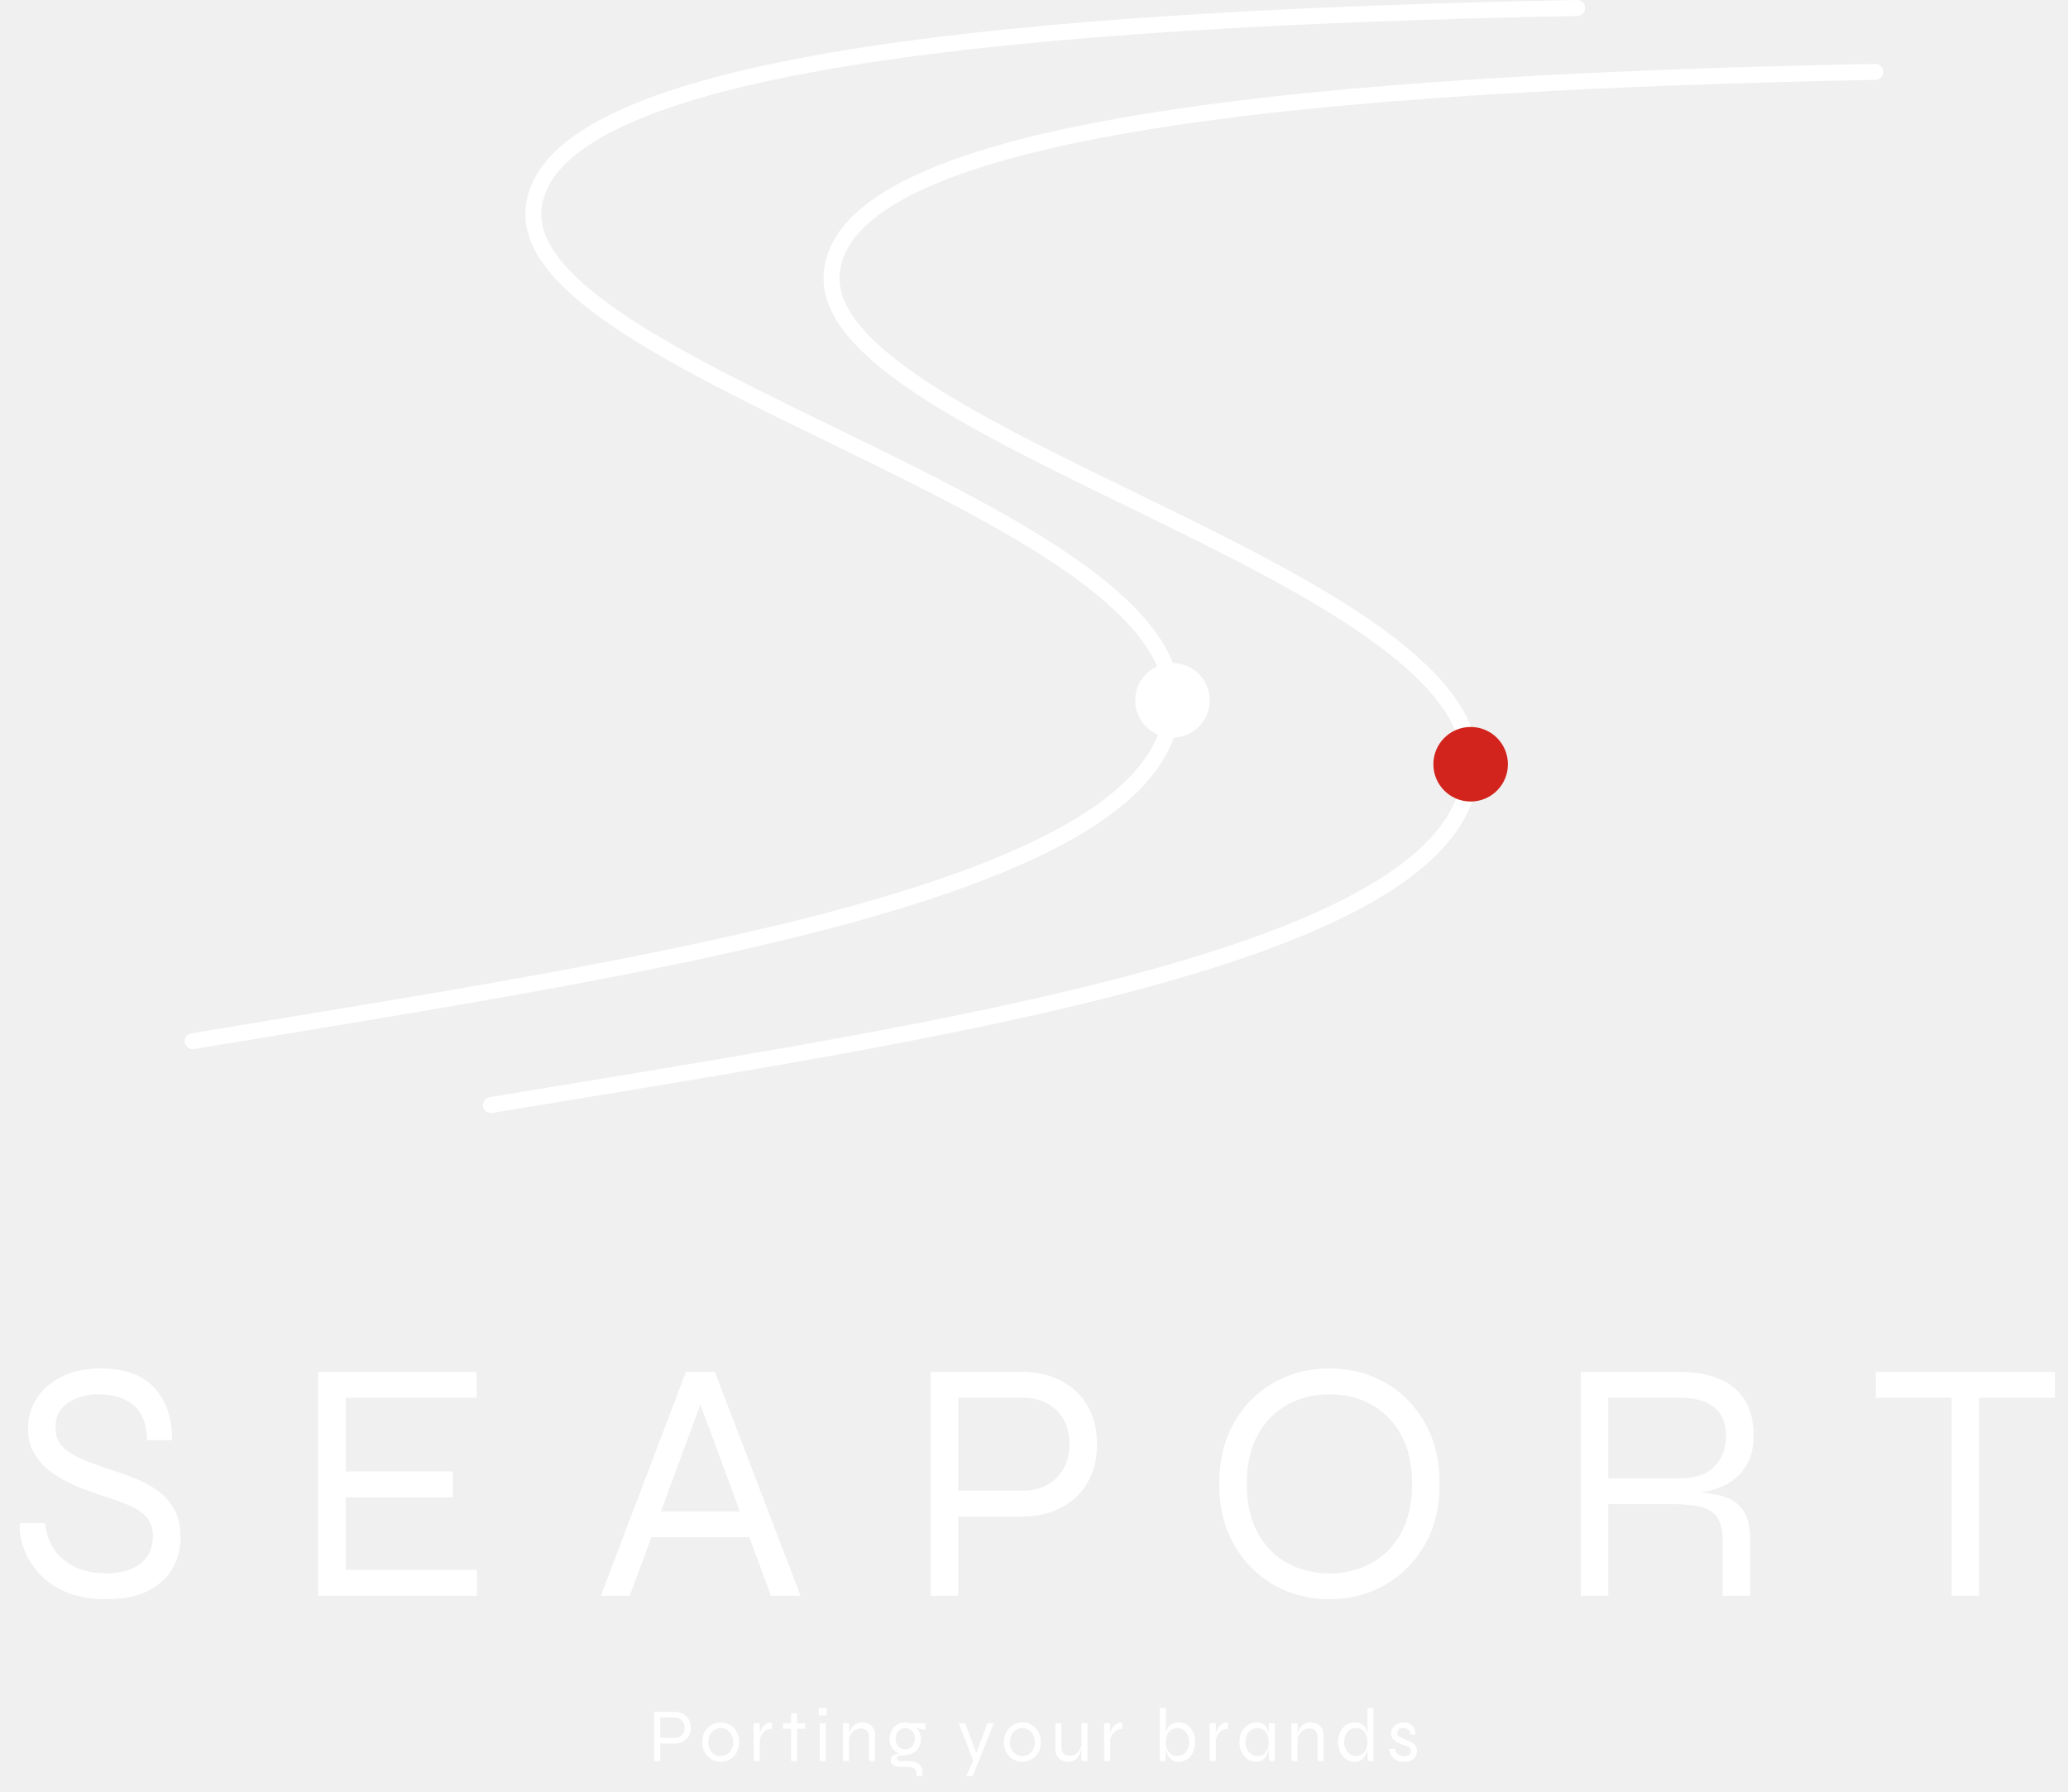
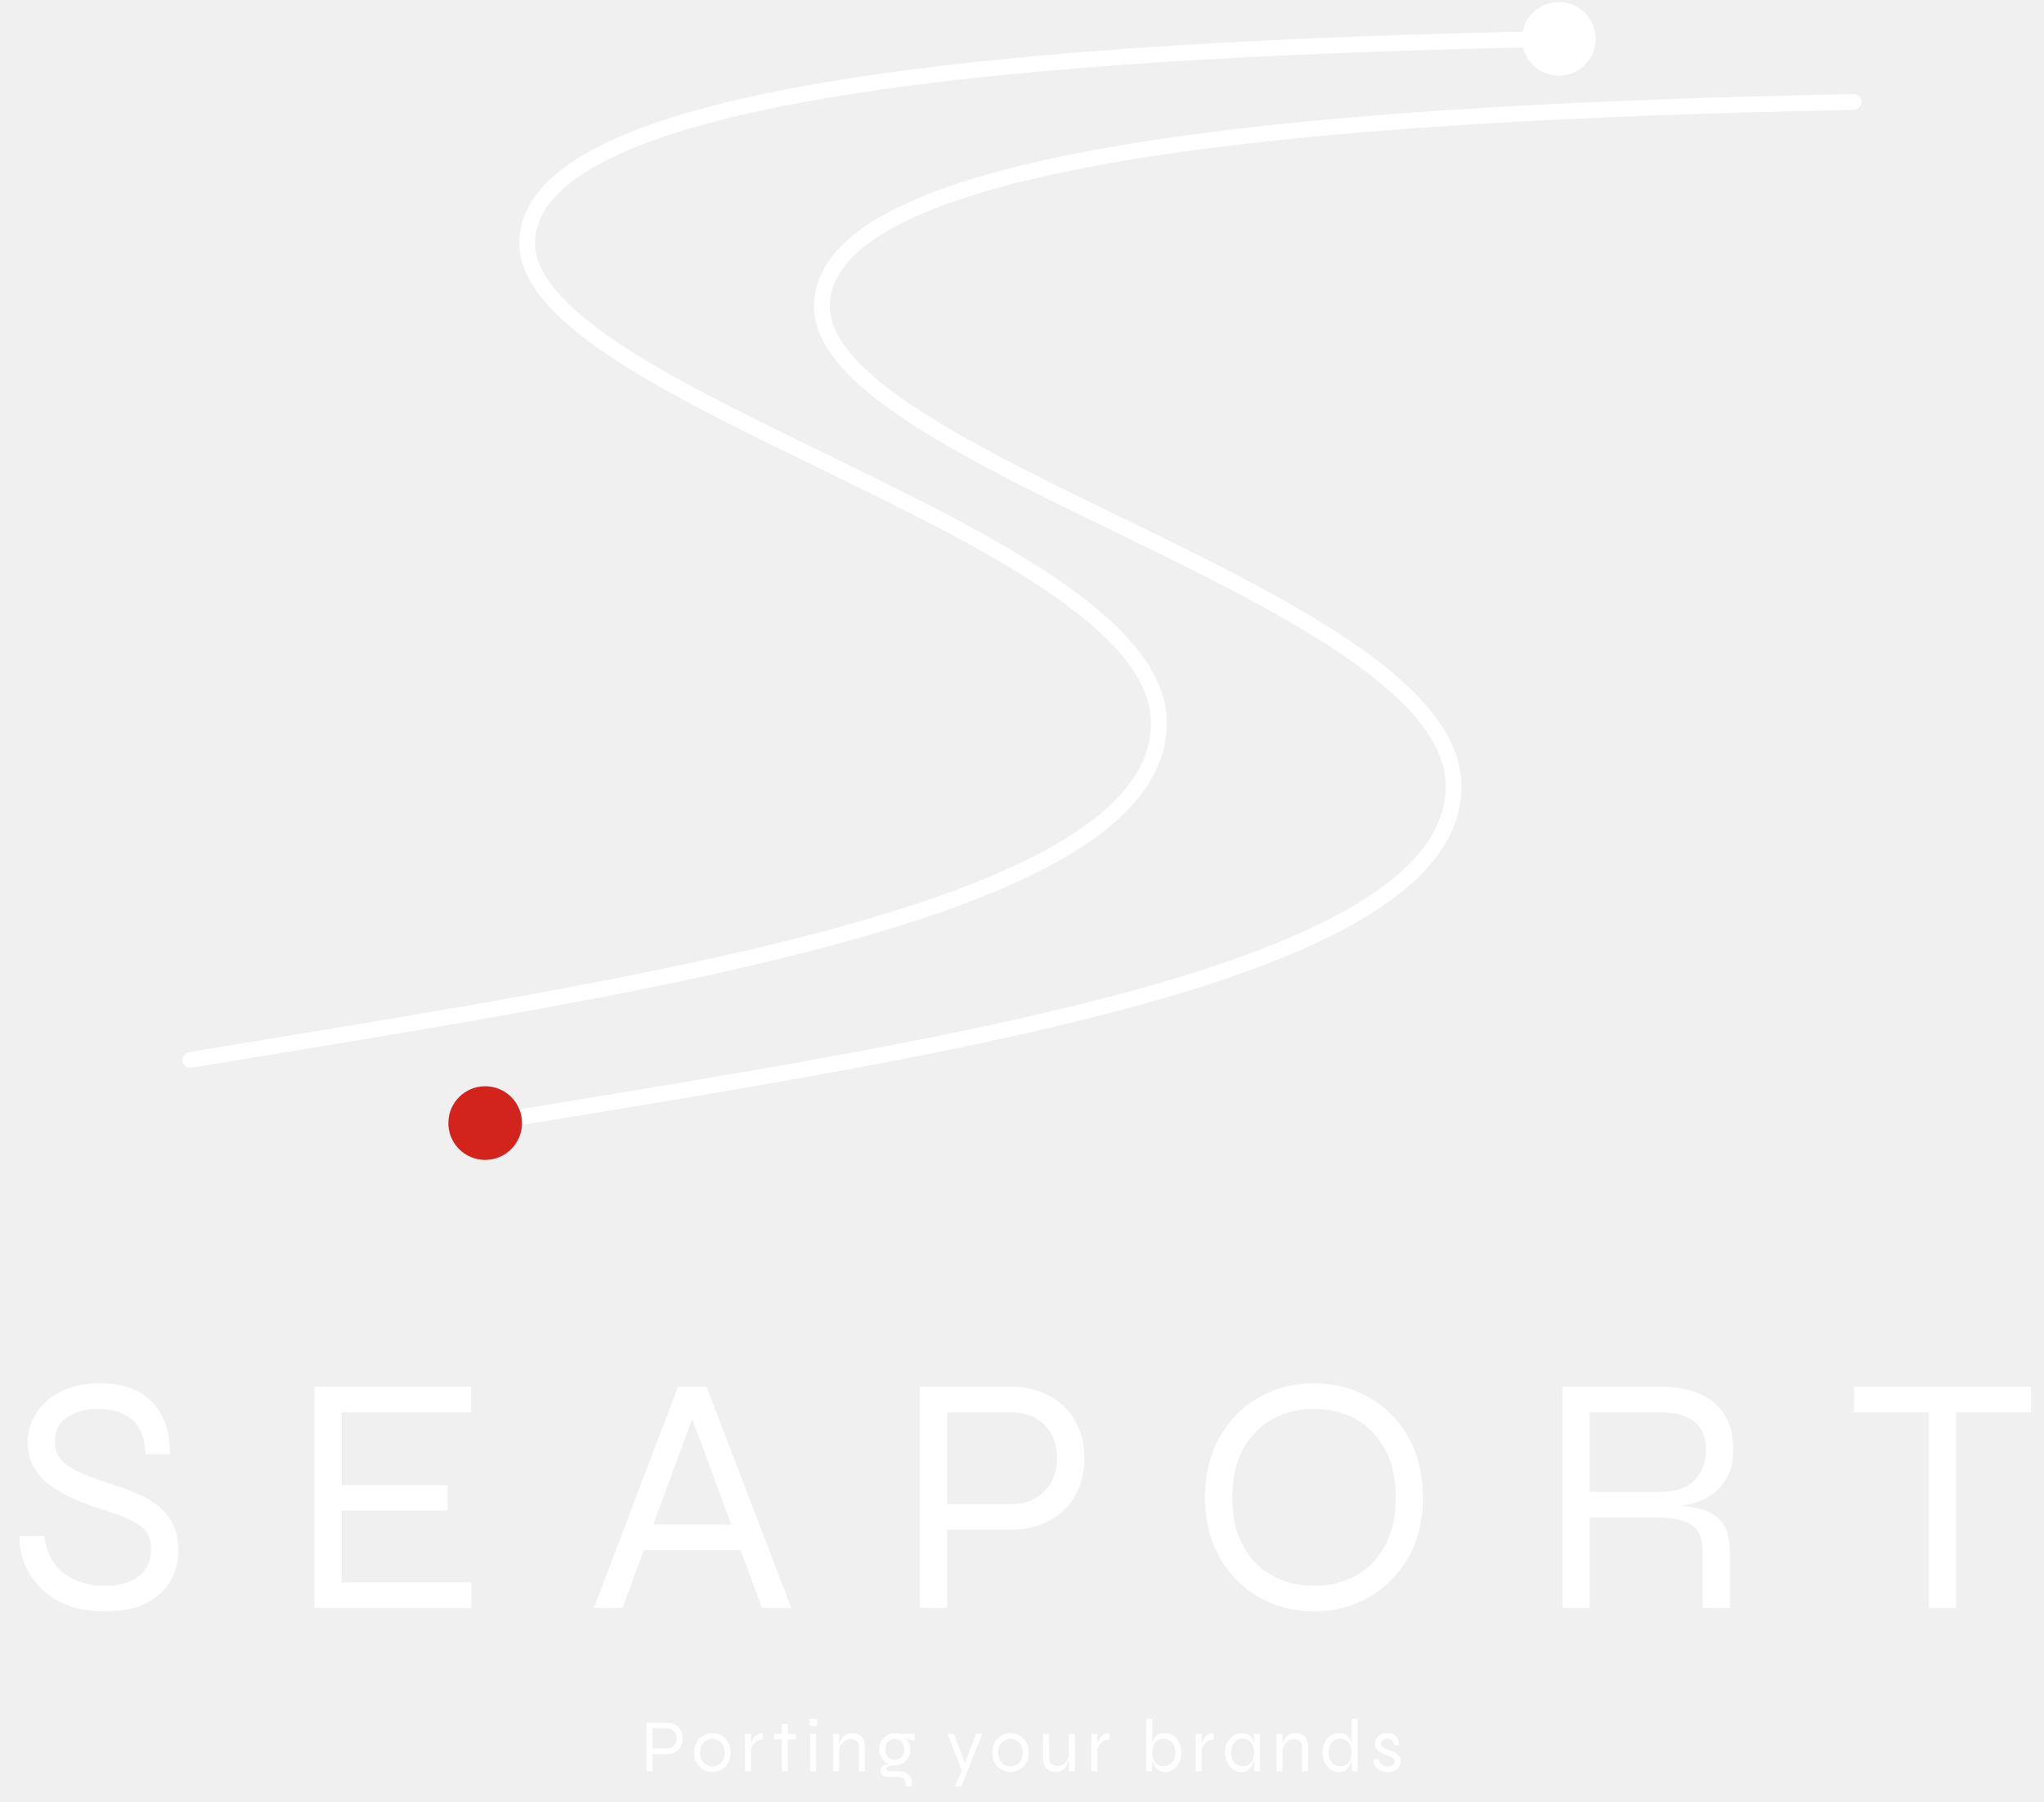
- <svg xmlns="http://www.w3.org/2000/svg" viewBox="0 0 1007.78 873.01" width="1007.78" height="873.01">
+ <svg xmlns="http://www.w3.org/2000/svg" viewBox="0.00 -15.27 1007.78 888.28" width="1007.78" height="888.28">
  <g transform="translate(93.892,3.892) scale(2.59494) translate(-40,-20)">
    <g fill="none" stroke="#FFFFFF" stroke-width="3.0" stroke-linecap="round">
      <path d="M300,20 C196,22 106,30 104,58 C102,88 224,114 224,150 C224,186 124,200 40,214" />
      <path transform="translate(56,12)" d="M300,20 C196,22 106,30 104,58 C102,88 224,114 224,150 C224,186 124,200 40,214" />
    </g>
-     <circle cx="224" cy="150" r="7.0" fill="#FFFFFF" />
-     <circle cx="280" cy="162" r="7.0" fill="#D2231C" />
+     <circle cx="300" cy="20" r="7.0" fill="#FFFFFF" />
+     <circle cx="96" cy="226" r="7.0" fill="#D2231C" />
  </g>
  <path d="M9.933 742.107H22.013Q22.517 749.154 26.208 754.691Q29.899 760.228 36.359 763.416Q42.819 766.604 51.543 766.604Q59.094 766.604 64.211 764.339Q69.329 762.074 71.929 758.047Q74.53 754.02 74.53 748.651Q74.53 743.114 71.845 739.758Q69.161 736.402 64.127 734.053Q59.094 731.704 52.215 729.523Q45.671 727.51 38.96 724.825Q32.248 722.141 26.46 718.282Q20.671 714.423 17.147 708.97Q13.624 703.516 13.624 695.798Q13.624 688.248 17.735 681.621Q21.845 674.993 29.815 670.882Q37.785 666.772 49.027 666.772Q66.644 666.772 75.369 676.335Q84.094 685.899 83.758 701.671H71.678Q71.342 689.758 64.966 684.557Q58.59 679.355 48.355 679.355Q39.798 679.355 33.423 683.298Q27.047 687.241 27.047 695.631Q27.047 699.322 28.473 702.09Q29.899 704.859 33.171 707.208Q36.443 709.557 42.064 711.822Q47.684 714.087 55.906 716.772Q61.275 718.449 66.896 720.798Q72.517 723.147 77.298 726.671Q82.08 730.194 85.017 735.647Q87.953 741.1 87.953 749.322Q87.953 757.208 84.178 764.003Q80.402 770.798 72.433 774.993Q64.463 779.188 51.879 779.188Q41.141 779.188 33.506 776.251Q25.872 773.315 21.006 768.617Q16.141 763.919 13.54 758.802Q10.939 753.684 10.1 749.154Q9.262 744.624 9.933 742.107ZM168.49 729.523V764.926H232.416V777.51H155.067V668.449H232.248V681.033H168.49V716.939H220.671V729.523ZM314.966 748.986V736.402H367.315V748.986ZM292.819 777.51 334.262 668.449H348.355L390.134 777.51H375.704L339.295 678.852H343.322L306.913 777.51ZM464.295 738.919V726.335H498.523Q508.59 726.335 514.882 720.043Q521.174 713.751 521.174 703.684Q521.174 693.282 514.882 687.157Q508.59 681.033 498.523 681.033H466.98V777.51H453.557V668.449H498.523Q506.074 668.449 512.617 670.798Q519.161 673.147 524.111 677.678Q529.06 682.208 531.829 688.751Q534.597 695.295 534.597 703.684Q534.597 712.074 531.829 718.617Q529.06 725.161 524.111 729.691Q519.161 734.221 512.617 736.57Q506.074 738.919 498.523 738.919ZM647.852 779.188Q632.919 779.188 620.755 772.225Q608.59 765.261 601.376 752.678Q594.161 740.094 594.161 722.98Q594.161 705.865 601.376 693.198Q608.59 680.53 620.755 673.651Q632.919 666.772 647.852 666.772Q662.785 666.772 674.949 673.651Q687.114 680.53 694.329 693.198Q701.543 705.865 701.543 722.98Q701.543 740.094 694.329 752.678Q687.114 765.261 674.949 772.225Q662.785 779.188 647.852 779.188ZM647.852 766.604Q659.262 766.604 668.322 761.654Q677.382 756.704 682.751 746.973Q688.121 737.241 688.121 722.98Q688.121 708.718 682.751 699.07Q677.382 689.423 668.322 684.389Q659.262 679.355 647.852 679.355Q636.611 679.355 627.466 684.389Q618.322 689.423 612.953 699.07Q607.584 708.718 607.584 722.98Q607.584 737.241 612.953 746.973Q618.322 756.704 627.466 761.654Q636.611 766.604 647.852 766.604ZM770.335 777.51V668.449H818.49Q829.899 668.449 837.953 671.889Q846.006 675.329 850.285 682.208Q854.564 689.087 854.564 699.49Q854.564 706.537 852.298 711.57Q850.033 716.604 846.006 720.043Q841.98 723.483 836.527 725.329Q831.074 727.174 824.698 727.678L824.194 726.839Q833.087 727.174 839.463 729.02Q845.839 730.865 849.362 735.731Q852.886 740.597 852.886 750.329V777.51H839.463V750.329Q839.463 743.617 837.198 739.842Q834.933 736.067 829.647 734.473Q824.362 732.879 815.134 732.879H783.758V777.51ZM783.758 720.295H818.49Q829.899 720.295 835.52 714.506Q841.141 708.718 841.141 699.49Q841.141 690.597 835.52 685.815Q829.899 681.033 818.49 681.033H783.758ZM914.127 668.449H1001.376V681.033H914.127ZM951.04 679.691H964.463V777.51H951.04Z" fill="#FFFFFF" />
  <path d="M321.137 849.557V846.788H328.668Q330.882 846.788 332.267 845.404Q333.651 844.02 333.651 841.805Q333.651 839.516 332.267 838.169Q330.882 836.822 328.668 836.822H321.728V858.047H318.775V834.053H328.668Q330.329 834.053 331.768 834.57Q333.208 835.087 334.297 836.084Q335.386 837.08 335.995 838.52Q336.604 839.959 336.604 841.805Q336.604 843.651 335.995 845.09Q335.386 846.53 334.297 847.527Q333.208 848.523 331.768 849.04Q330.329 849.557 328.668 849.557ZM351.258 858.416Q348.896 858.416 346.829 857.272Q344.762 856.127 343.488 853.968Q342.215 851.808 342.215 848.855Q342.215 845.902 343.488 843.743Q344.762 841.584 346.829 840.402Q348.896 839.221 351.258 839.221Q353.621 839.221 355.669 840.402Q357.718 841.584 358.973 843.743Q360.228 845.902 360.228 848.855Q360.228 851.808 358.973 853.968Q357.718 856.127 355.669 857.272Q353.621 858.416 351.258 858.416ZM351.258 855.647Q352.809 855.647 354.174 854.872Q355.54 854.097 356.408 852.565Q357.275 851.033 357.275 848.855Q357.275 846.678 356.408 845.146Q355.54 843.614 354.174 842.802Q352.809 841.99 351.258 841.99Q349.708 841.99 348.324 842.783Q346.939 843.577 346.053 845.109Q345.168 846.641 345.168 848.855Q345.168 851.033 346.035 852.565Q346.902 854.097 348.305 854.872Q349.708 855.647 351.258 855.647ZM367.315 839.59H370.268V858.047H367.315ZM376.174 842.359Q374.292 842.359 373.018 843.3Q371.745 844.241 371.025 845.589Q370.305 846.936 370.084 848.191L370.047 846.05Q370.047 845.718 370.194 844.943Q370.342 844.167 370.748 843.189Q371.154 842.211 371.837 841.307Q372.52 840.402 373.59 839.812Q374.661 839.221 376.174 839.221ZM381.527 839.59H392.379V842.359H381.527ZM385.476 834.792H388.429V858.047H385.476ZM402.862 832.208V835.788H399.023V832.208ZM399.466 839.59H402.419V858.047H399.466ZM410.798 839.59H413.751V858.047H410.798ZM420.1 839.221Q421.577 839.221 422.758 839.664Q423.939 840.107 424.751 840.956Q425.564 841.805 426.006 843.005Q426.449 844.204 426.449 845.718V858.047H423.496V846.456Q423.496 844.315 422.5 843.245Q421.503 842.174 419.51 842.174Q417.996 842.174 416.704 842.949Q415.413 843.725 414.582 845.072Q413.751 846.419 413.567 848.191L413.53 846.05Q413.715 844.5 414.287 843.245Q414.859 841.99 415.726 841.085Q416.594 840.181 417.72 839.701Q418.845 839.221 420.1 839.221ZM441.178 855.131Q439.221 855.131 437.468 854.189Q435.715 853.248 434.626 851.476Q433.537 849.704 433.537 847.231Q433.537 844.758 434.607 842.968Q435.678 841.178 437.413 840.199Q439.147 839.221 441.178 839.221Q441.805 839.221 442.377 839.313Q442.949 839.406 443.466 839.59H450.96V842.765Q449.372 842.765 447.803 842.174Q446.235 841.584 445.127 840.956L444.98 840.808Q446.272 841.51 447.102 842.47Q447.933 843.429 448.357 844.629Q448.782 845.829 448.782 847.231Q448.782 849.704 447.73 851.476Q446.678 853.248 444.943 854.189Q443.208 855.131 441.178 855.131ZM446.604 865.429V864.617Q446.604 862.661 445.589 861.775Q444.574 860.889 442.543 860.889H438.852Q437.634 860.889 436.73 860.686Q435.825 860.483 435.235 860.077Q434.644 859.671 434.349 859.08Q434.053 858.49 434.053 857.751Q434.053 856.349 434.902 855.629Q435.751 854.909 437.006 854.725Q438.262 854.54 439.406 854.725L441.178 855.131Q439.184 855.241 438.095 855.537Q437.006 855.832 437.006 856.792Q437.006 857.345 437.431 857.696Q437.855 858.047 438.704 858.047H442.543Q444.463 858.047 446.05 858.582Q447.637 859.117 448.597 860.391Q449.557 861.664 449.557 863.879V865.429ZM441.178 852.362Q442.396 852.362 443.448 851.772Q444.5 851.181 445.164 850.037Q445.829 848.892 445.829 847.231Q445.829 845.57 445.183 844.407Q444.537 843.245 443.466 842.636Q442.396 842.027 441.178 842.027Q439.96 842.027 438.889 842.636Q437.819 843.245 437.154 844.389Q436.49 845.533 436.49 847.231Q436.49 848.892 437.154 850.037Q437.819 851.181 438.889 851.772Q439.96 852.362 441.178 852.362ZM467.164 839.59H470.339L476.946 857.308L474.362 858.047ZM484.329 839.59 474.03 865.429H470.819L475.285 855.463L481.191 839.59ZM498.245 858.416Q495.882 858.416 493.815 857.272Q491.748 856.127 490.475 853.968Q489.201 851.808 489.201 848.855Q489.201 845.902 490.475 843.743Q491.748 841.584 493.815 840.402Q495.882 839.221 498.245 839.221Q500.607 839.221 502.656 840.402Q504.704 841.584 505.96 843.743Q507.215 845.902 507.215 848.855Q507.215 851.808 505.96 853.968Q504.704 856.127 502.656 857.272Q500.607 858.416 498.245 858.416ZM498.245 855.647Q499.795 855.647 501.161 854.872Q502.527 854.097 503.394 852.565Q504.262 851.033 504.262 848.855Q504.262 846.678 503.394 845.146Q502.527 843.614 501.161 842.802Q499.795 841.99 498.245 841.99Q496.694 841.99 495.31 842.783Q493.926 843.577 493.04 845.109Q492.154 846.641 492.154 848.855Q492.154 851.033 493.022 852.565Q493.889 854.097 495.292 854.872Q496.694 855.647 498.245 855.647ZM529.953 858.047H527V839.59H529.953ZM527.184 849.446 527.221 850.48Q527.184 850.923 527.018 851.845Q526.852 852.768 526.465 853.894Q526.077 855.02 525.357 856.053Q524.637 857.087 523.512 857.751Q522.386 858.416 520.725 858.416Q519.654 858.416 518.528 858.102Q517.402 857.788 516.443 857.068Q515.483 856.349 514.892 855.057Q514.302 853.765 514.302 851.845V839.59H517.255V851.107Q517.255 852.768 517.79 853.709Q518.325 854.651 519.248 855.057Q520.171 855.463 521.315 855.463Q523.198 855.463 524.453 854.503Q525.708 853.543 526.372 852.141Q527.037 850.738 527.184 849.446ZM538.074 839.59H541.027V858.047H538.074ZM546.933 842.359Q545.05 842.359 543.777 843.3Q542.503 844.241 541.783 845.589Q541.064 846.936 540.842 848.191L540.805 846.05Q540.805 845.718 540.953 844.943Q541.1 844.167 541.506 843.189Q541.913 842.211 542.595 841.307Q543.278 840.402 544.349 839.812Q545.419 839.221 546.933 839.221ZM574.433 858.416Q572.402 858.416 571.111 857.475Q569.819 856.533 569.099 855.038Q568.379 853.543 568.084 851.901Q567.788 850.258 567.788 848.855Q567.788 846.862 568.065 845.127Q568.342 843.392 569.043 842.063Q569.745 840.735 571.055 839.978Q572.366 839.221 574.433 839.221Q576.758 839.221 578.567 840.476Q580.376 841.731 581.409 843.909Q582.443 846.087 582.443 848.855Q582.443 851.624 581.372 853.783Q580.302 855.943 578.493 857.179Q576.684 858.416 574.433 858.416ZM573.694 855.61Q575.392 855.61 576.684 854.743Q577.976 853.876 578.733 852.344Q579.49 850.812 579.49 848.855Q579.49 845.902 577.976 843.964Q576.463 842.027 573.694 842.027Q571.849 842.027 570.612 842.894Q569.376 843.761 568.767 845.293Q568.158 846.825 568.158 848.855Q568.158 850.701 568.767 852.233Q569.376 853.765 570.594 854.688Q571.812 855.61 573.694 855.61ZM568.158 832.208V854.355Q568.158 855.02 568.065 856.127Q567.973 857.235 567.899 858.047H565.204V832.208ZM589.53 839.59H592.483V858.047H589.53ZM598.389 842.359Q596.506 842.359 595.233 843.3Q593.96 844.241 593.24 845.589Q592.52 846.936 592.298 848.191L592.262 846.05Q592.262 845.718 592.409 844.943Q592.557 844.167 592.963 843.189Q593.369 842.211 594.052 841.307Q594.735 840.402 595.805 839.812Q596.876 839.221 598.389 839.221ZM612.01 858.416Q609.832 858.416 608.005 857.179Q606.178 855.943 605.089 853.783Q604 851.624 604 848.855Q604 846.087 605.107 843.909Q606.215 841.731 608.116 840.476Q610.017 839.221 612.379 839.221Q614.963 839.221 616.31 840.532Q617.658 841.842 618.156 844.02Q618.654 846.198 618.654 848.855Q618.654 850.258 618.359 851.901Q618.064 853.543 617.344 855.038Q616.624 856.533 615.332 857.475Q614.04 858.416 612.01 858.416ZM612.748 855.61Q614.631 855.61 615.867 854.688Q617.104 853.765 617.694 852.233Q618.285 850.701 618.285 848.855Q618.285 846.825 617.676 845.293Q617.067 843.761 615.83 842.894Q614.594 842.027 612.748 842.027Q609.98 842.027 608.466 843.964Q606.953 845.902 606.953 848.855Q606.953 850.812 607.71 852.344Q608.466 853.876 609.777 854.743Q611.087 855.61 612.748 855.61ZM618.285 839.59H621.238V858.047H618.543Q618.543 858.047 618.488 857.382Q618.433 856.718 618.359 855.832Q618.285 854.946 618.285 854.355ZM629.359 839.59H632.312V858.047H629.359ZM638.661 839.221Q640.137 839.221 641.319 839.664Q642.5 840.107 643.312 840.956Q644.124 841.805 644.567 843.005Q645.01 844.204 645.01 845.718V858.047H642.057V846.456Q642.057 844.315 641.06 843.245Q640.064 842.174 638.07 842.174Q636.557 842.174 635.265 842.949Q633.973 843.725 633.142 845.072Q632.312 846.419 632.127 848.191L632.09 846.05Q632.275 844.5 632.847 843.245Q633.419 841.99 634.287 841.085Q635.154 840.181 636.28 839.701Q637.406 839.221 638.661 839.221ZM660.107 858.416Q657.892 858.416 656.065 857.179Q654.238 855.943 653.168 853.783Q652.097 851.624 652.097 848.855Q652.097 846.087 653.131 843.909Q654.164 841.731 655.973 840.476Q657.782 839.221 660.107 839.221Q662.174 839.221 663.485 839.978Q664.795 840.735 665.496 842.063Q666.198 843.392 666.475 845.127Q666.751 846.862 666.751 848.855Q666.751 850.258 666.456 851.901Q666.161 853.543 665.441 855.038Q664.721 856.533 663.429 857.475Q662.137 858.416 660.107 858.416ZM660.845 855.61Q662.728 855.61 663.965 854.688Q665.201 853.765 665.792 852.233Q666.382 850.701 666.382 848.855Q666.382 846.825 665.773 845.293Q665.164 843.761 663.928 842.894Q662.691 842.027 660.845 842.027Q658.077 842.027 656.564 843.964Q655.05 845.902 655.05 848.855Q655.05 850.812 655.807 852.344Q656.564 853.876 657.874 854.743Q659.184 855.61 660.845 855.61ZM666.382 832.208H669.335V858.047H666.641Q666.567 857.235 666.475 856.127Q666.382 855.02 666.382 854.355ZM677.124 852.104H679.855Q679.966 853.691 681.055 854.688Q682.144 855.684 684.211 855.684Q685.466 855.684 686.186 855.352Q686.906 855.02 687.238 854.448Q687.57 853.876 687.57 853.174Q687.57 852.325 687.146 851.827Q686.721 851.329 686.001 850.996Q685.282 850.664 684.359 850.369Q683.288 849.963 682.163 849.501Q681.037 849.04 680.059 848.394Q679.08 847.748 678.49 846.807Q677.899 845.865 677.899 844.537Q677.899 843.429 678.342 842.451Q678.785 841.473 679.616 840.753Q680.446 840.033 681.572 839.627Q682.698 839.221 684.064 839.221Q685.909 839.221 687.183 839.959Q688.456 840.698 689.139 842.045Q689.822 843.392 689.859 845.164H687.312Q687.053 843.503 686.26 842.746Q685.466 841.99 683.99 841.99Q682.476 841.99 681.664 842.654Q680.852 843.318 680.852 844.426Q680.852 845.238 681.443 845.773Q682.033 846.308 682.975 846.733Q683.916 847.157 684.986 847.6Q686.057 848.043 687.053 848.486Q688.05 848.929 688.825 849.52Q689.6 850.11 690.062 850.978Q690.523 851.845 690.523 853.137Q690.523 854.688 689.803 855.887Q689.084 857.087 687.699 857.751Q686.315 858.416 684.322 858.416Q682.513 858.416 681.24 857.954Q679.966 857.493 679.117 856.736Q678.268 855.98 677.807 855.131Q677.345 854.282 677.198 853.47Q677.05 852.657 677.124 852.104Z" fill="#FFFFFF" />
</svg>
